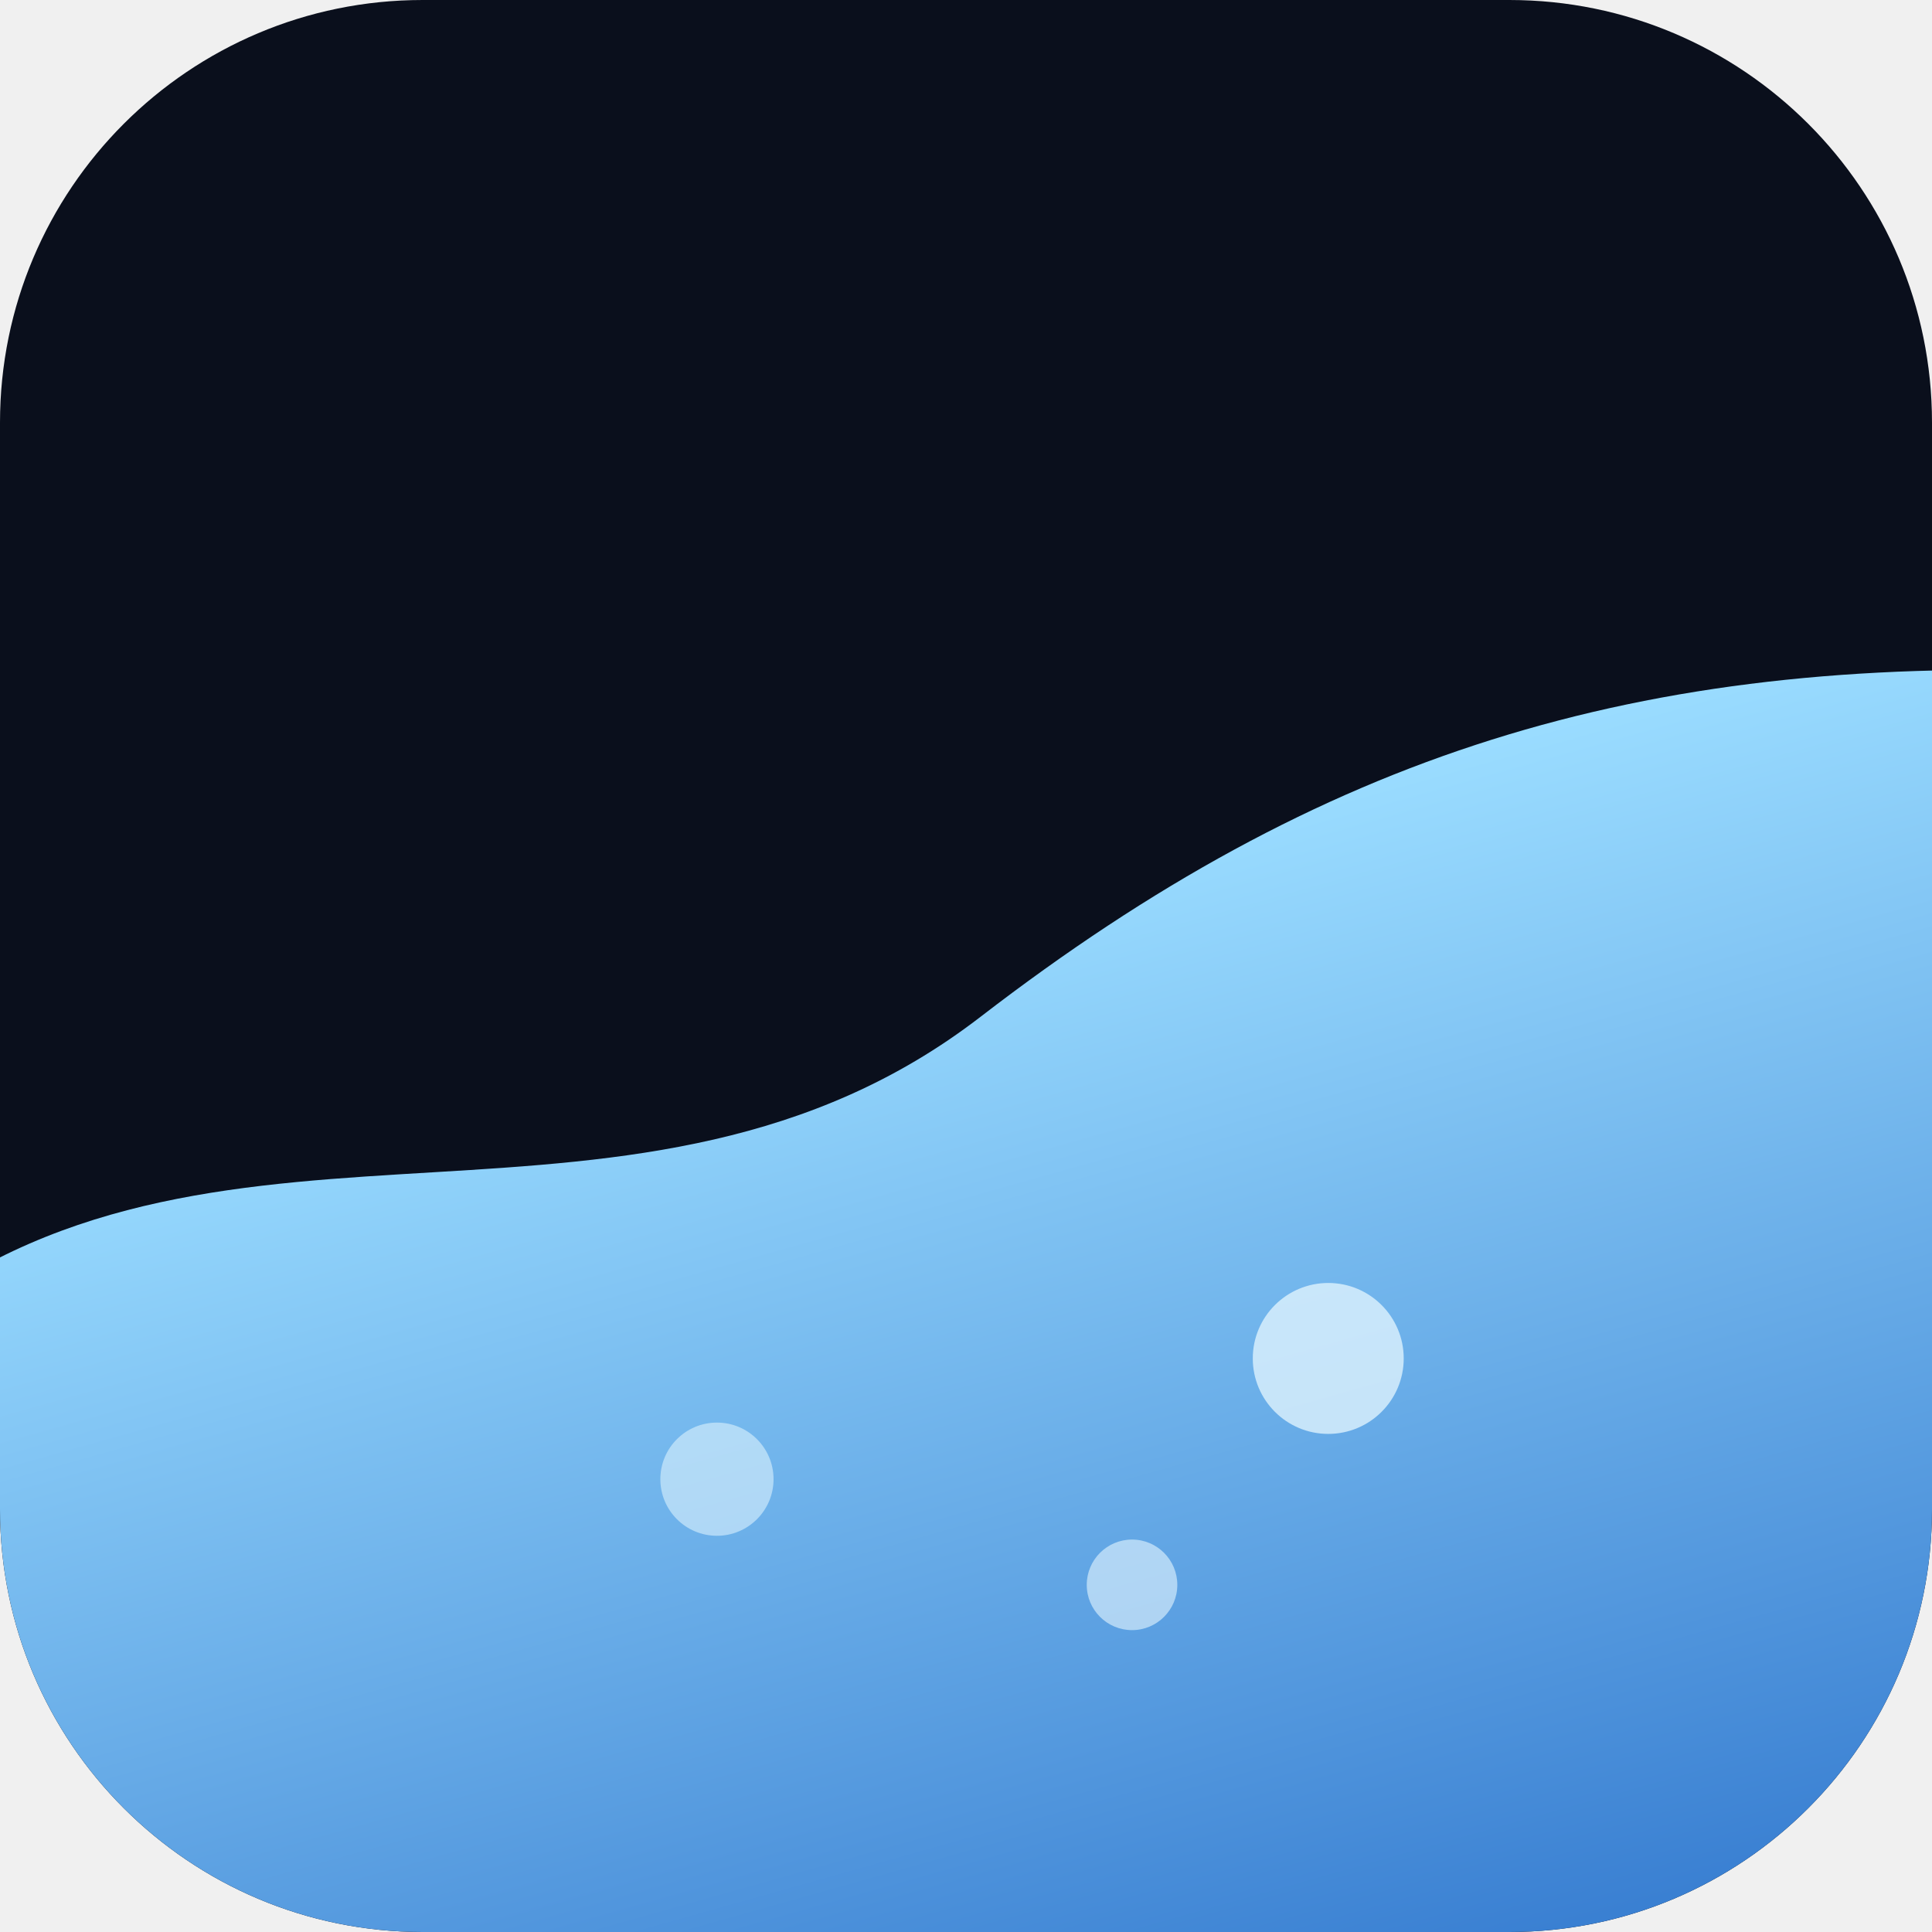
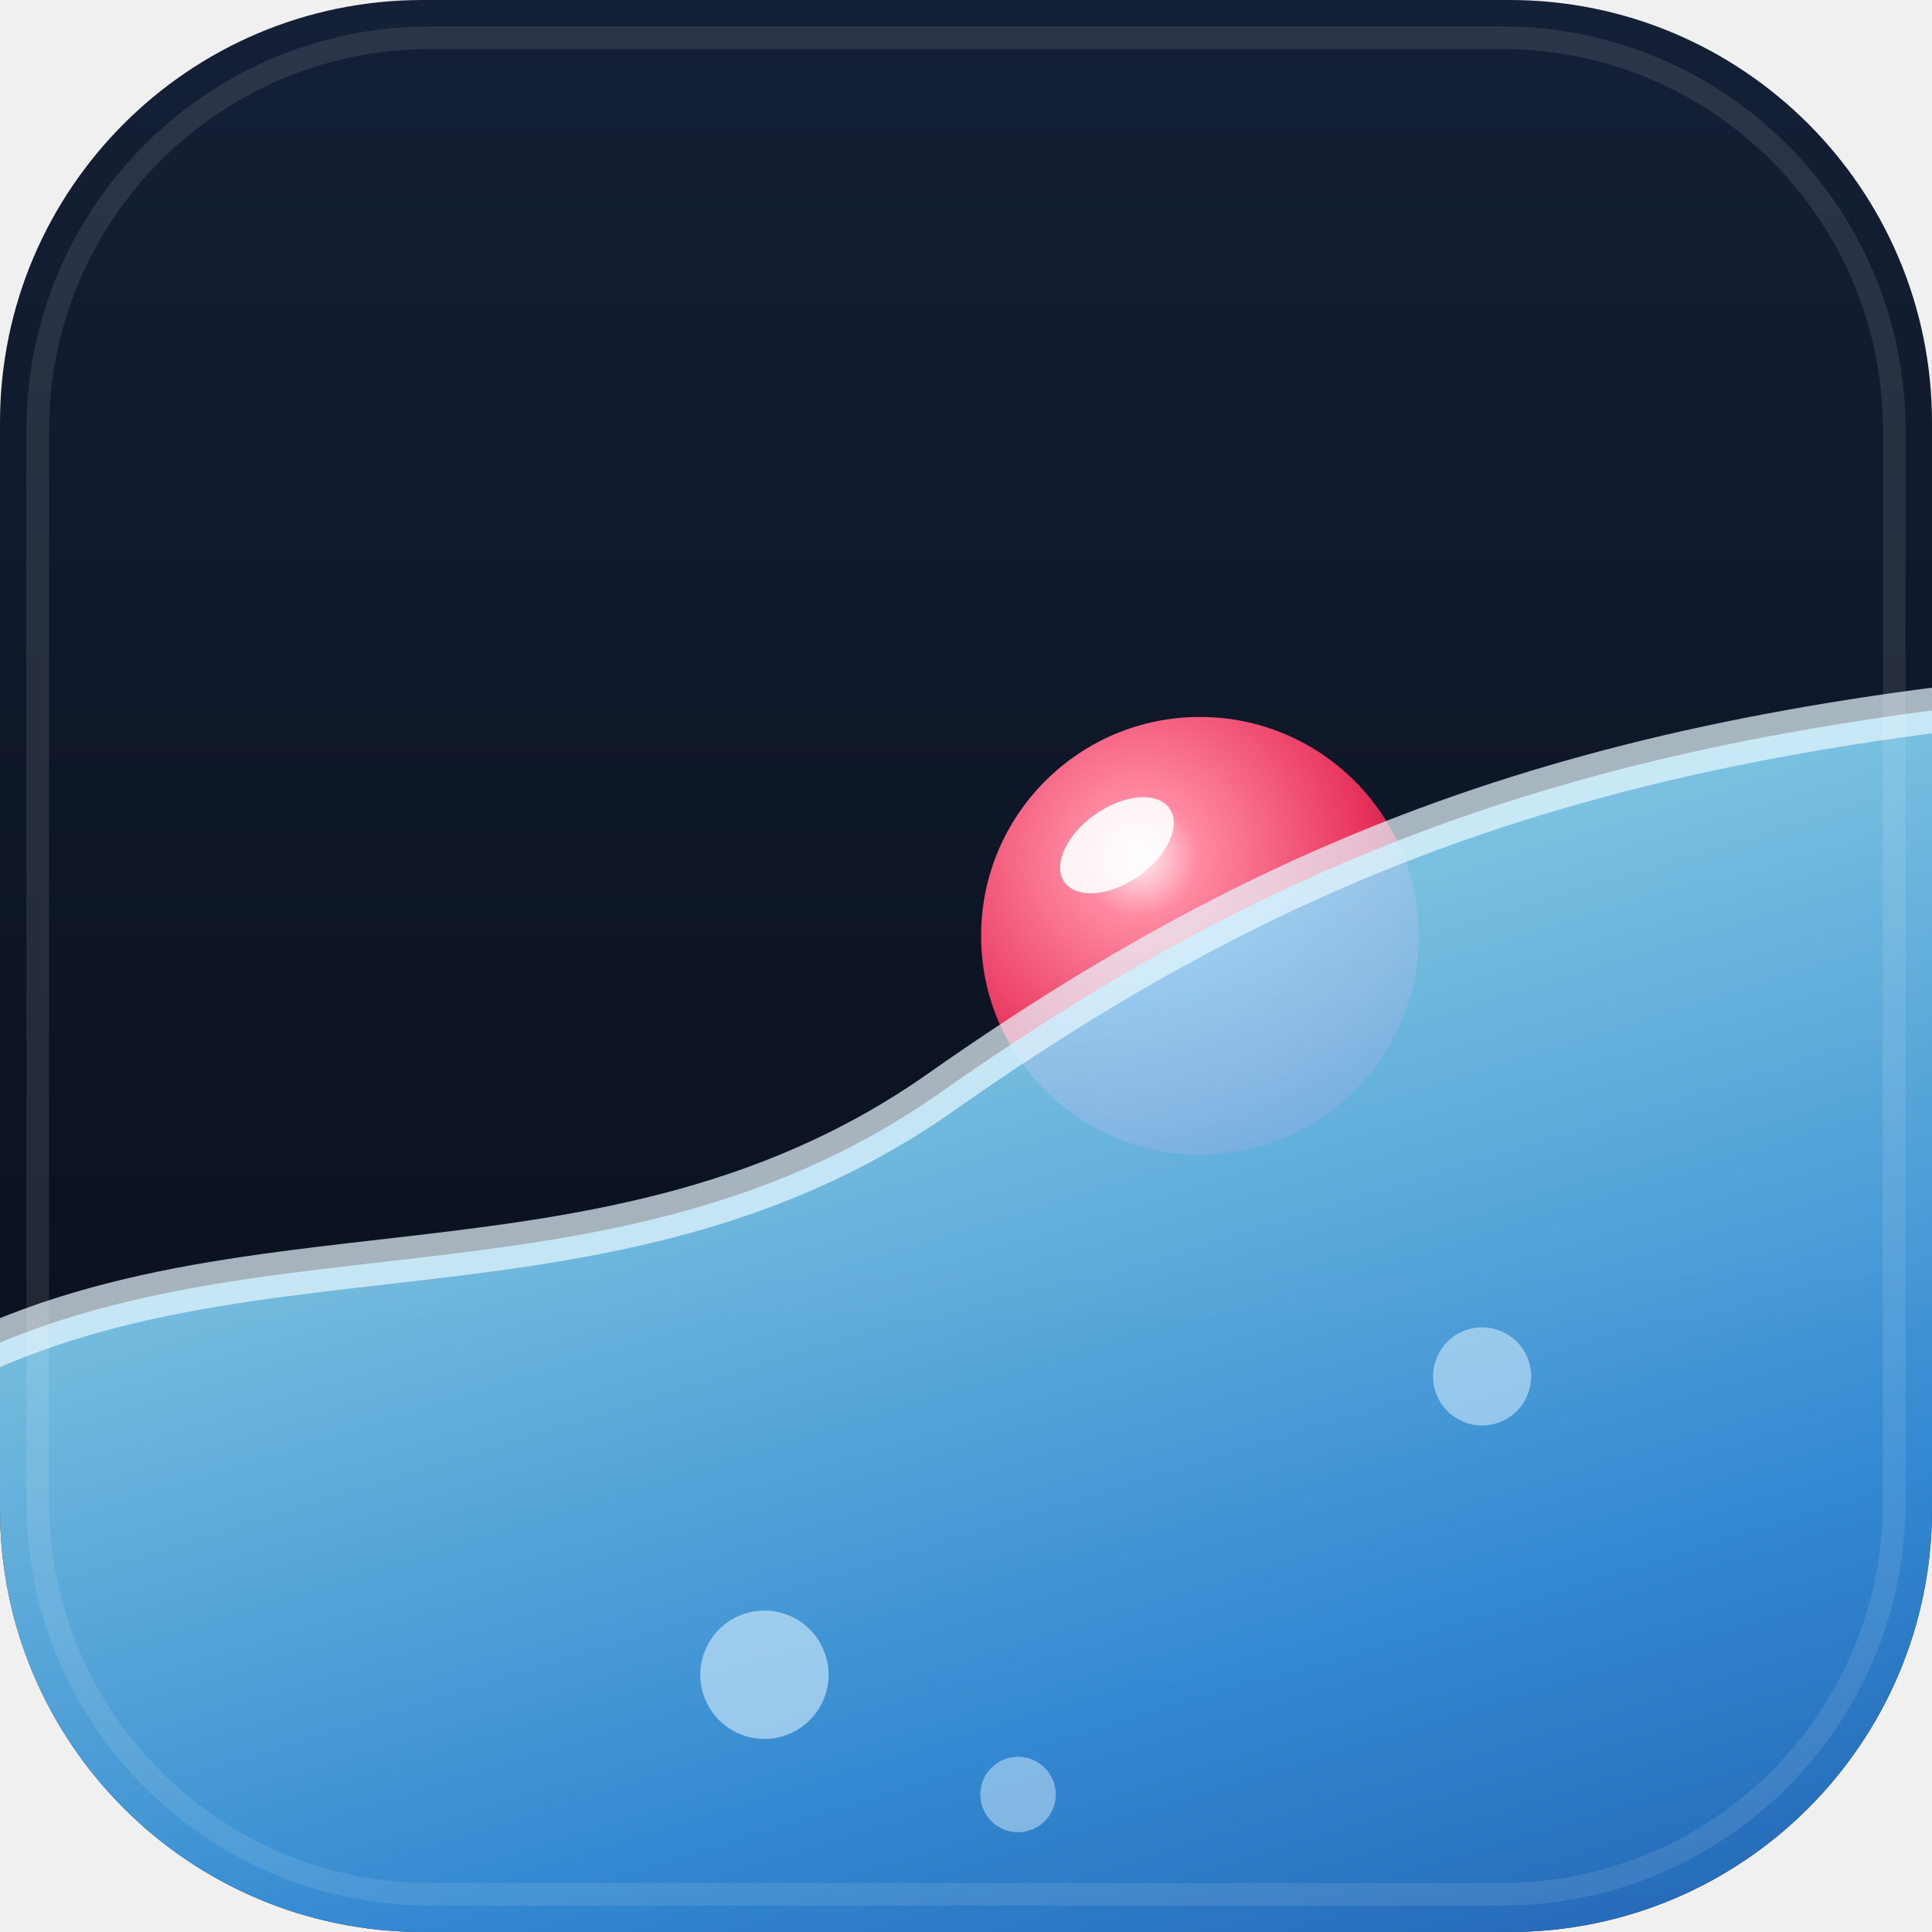
<svg xmlns="http://www.w3.org/2000/svg" viewBox="0 0 512 512">
  <defs>
-     <linearGradient id="w" x1="0" y1="0" x2="0" y2="1">
-       <stop offset="0" stop-color="#9adcff" />
-       <stop offset="1" stop-color="#1c63c4" />
+     <linearGradient id="bg" x1="0" y1="0" x2="0" y2="1">
+       <stop offset="0" stop-color="#142036" />
+       <stop offset="1" stop-color="#060a14" />
    </linearGradient>
+     <linearGradient id="water" x1="0" y1="0" x2="0" y2="1">
+       <stop offset="0" stop-color="#8fe0ff" />
+       <stop offset="0.45" stop-color="#3a9df0" />
+       <stop offset="1" stop-color="#1546a8" />
+     </linearGradient>
+     <radialGradient id="ball" cx="0.36" cy="0.32" r="0.75">
+       <stop offset="0" stop-color="#fff3f5" />
+       <stop offset="0.18" stop-color="#ff8aa2" />
+       <stop offset="0.7" stop-color="#e8325c" />
+       <stop offset="1" stop-color="#8e1035" />
+     </radialGradient>
    <clipPath id="box">
      <rect width="512" height="512" rx="112" />
    </clipPath>
  </defs>
-   <rect width="512" height="512" rx="112" fill="#0a0f1c" />
  <g clip-path="url(#box)">
-     <path transform="rotate(-16 256 256)" d="M-40 268 C 60 228, 150 312, 256 270 S 450 226, 560 262 L 560 640 L -40 640 Z" fill="url(#w)" />
-     <circle cx="352" cy="360" r="20" fill="#e6f7ff" opacity="0.75" />
-     <circle cx="300" cy="420" r="12" fill="#e6f7ff" opacity="0.6" />
-     <circle cx="190" cy="392" r="15" fill="#e6f7ff" opacity="0.55" />
+     <rect width="512" height="512" fill="url(#bg)" />
+     <circle cx="318" cy="248" r="58" fill="url(#ball)" />
+     <ellipse cx="296" cy="224" rx="17" ry="10" fill="#ffffff" opacity="0.9" transform="rotate(-35 296 224)" />
+     <g transform="rotate(-17 256 256)">
+       <path d="M-60 286 C 40 250, 130 322, 240 286 S 440 246, 580 278 L 580 700 L -60 700 Z" fill="url(#water)" fill-opacity="0.86" />
+       <path d="M-60 286 C 40 250, 130 322, 240 286 S 440 246, 580 278" fill="none" stroke="#e8f8ff" stroke-width="12" stroke-linecap="round" opacity="0.7" />
+       <circle cx="150" cy="420" r="17" fill="#e6f7ff" opacity="0.55" />
+       <circle cx="205" cy="470" r="10" fill="#e6f7ff" opacity="0.45" />
+       <circle cx="355" cy="400" r="13" fill="#e6f7ff" opacity="0.5" />
+     </g>
+     <rect x="10" y="10" width="492" height="492" rx="104" fill="none" stroke="#ffffff" stroke-opacity="0.10" stroke-width="6" />
  </g>
</svg>
